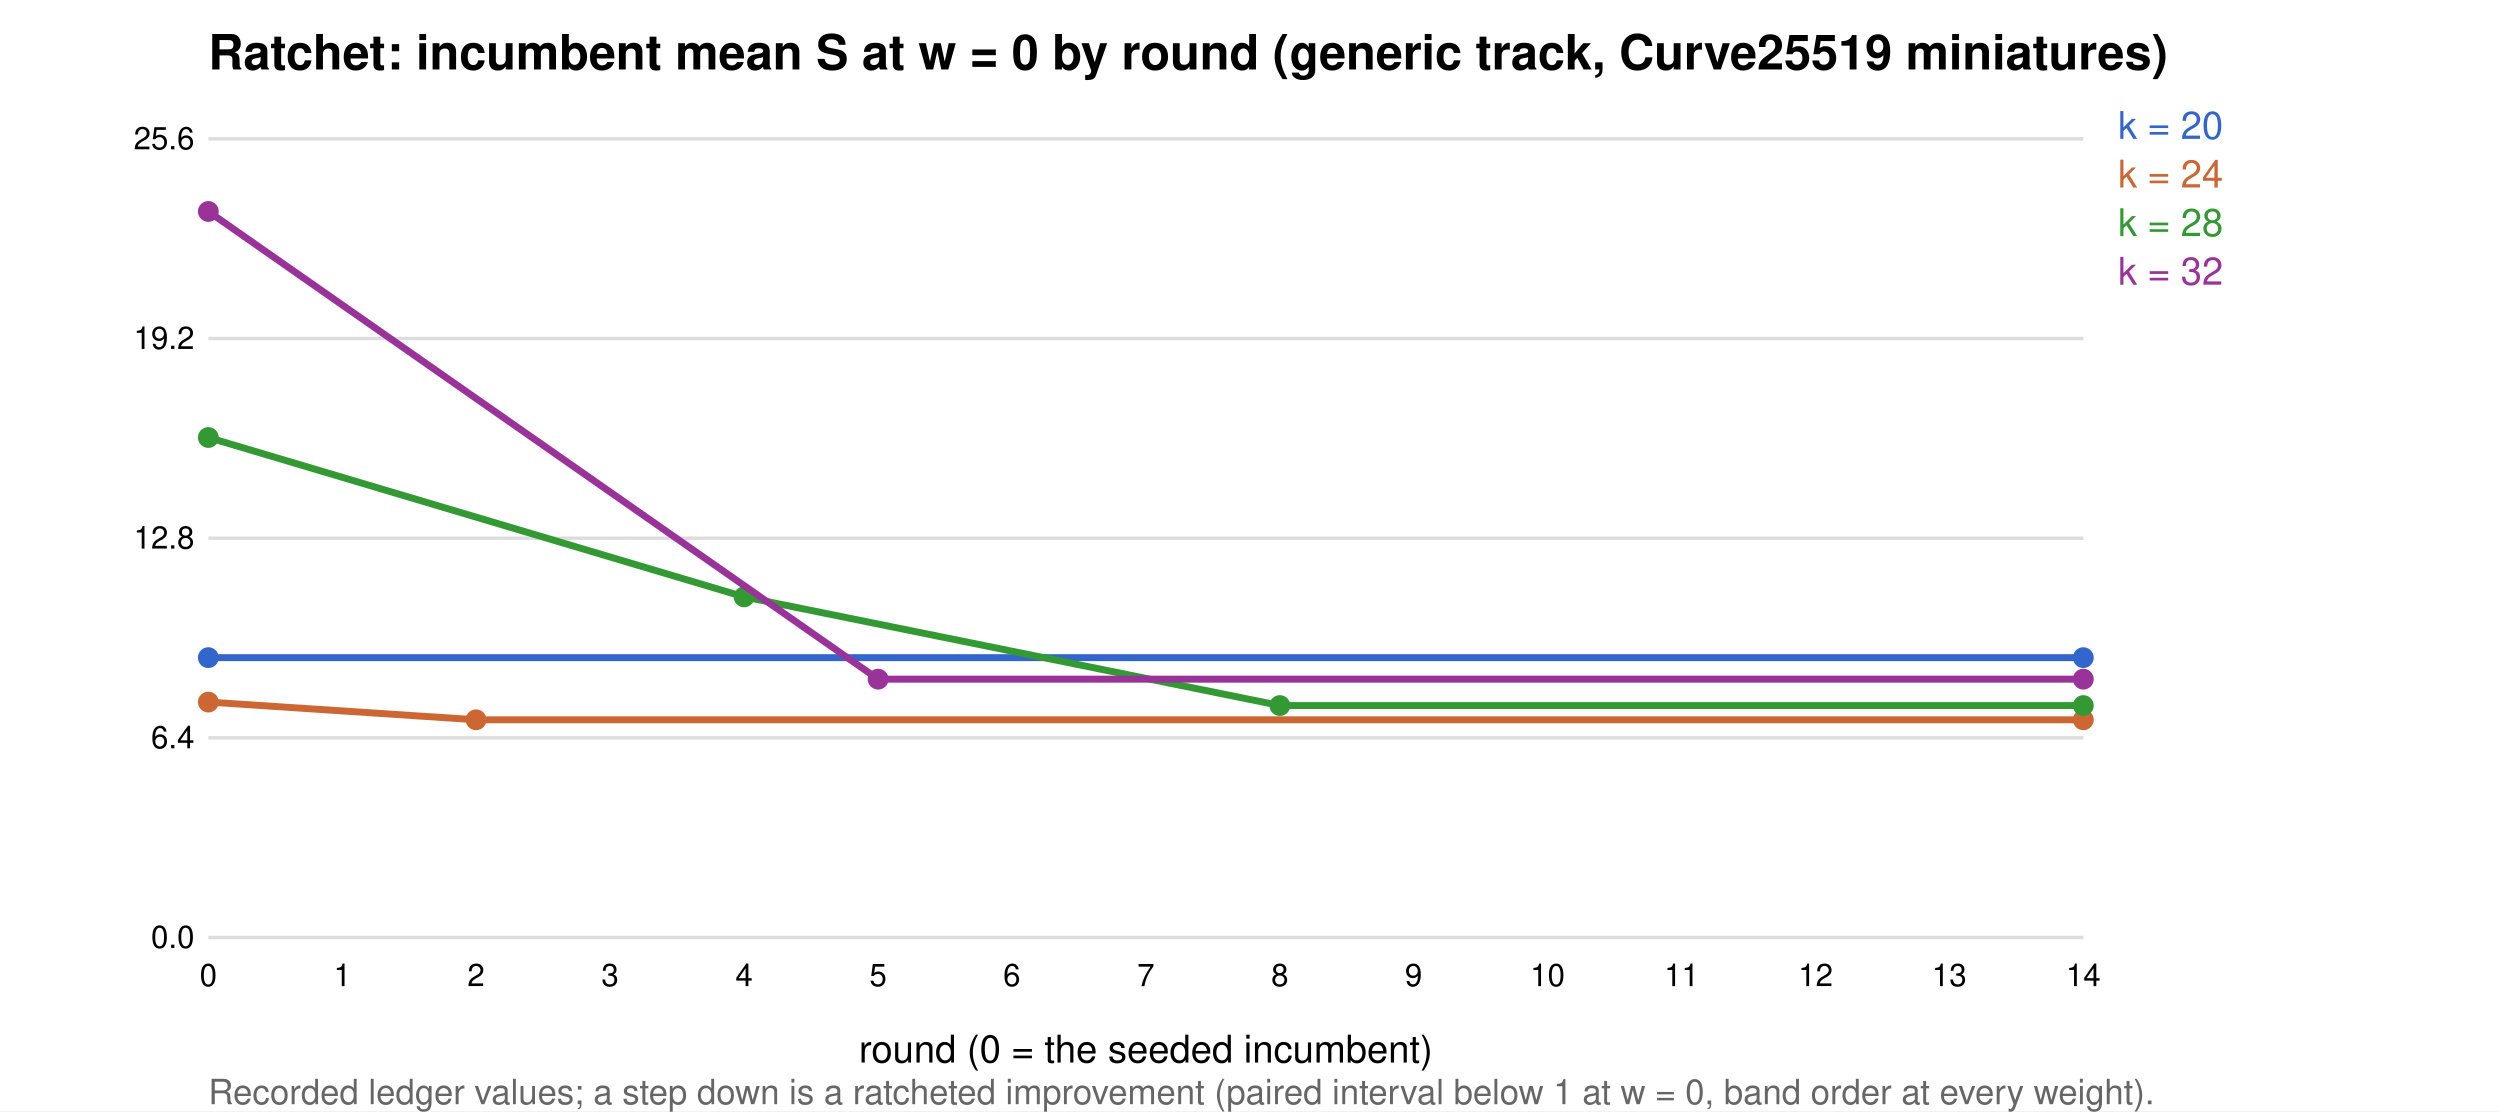
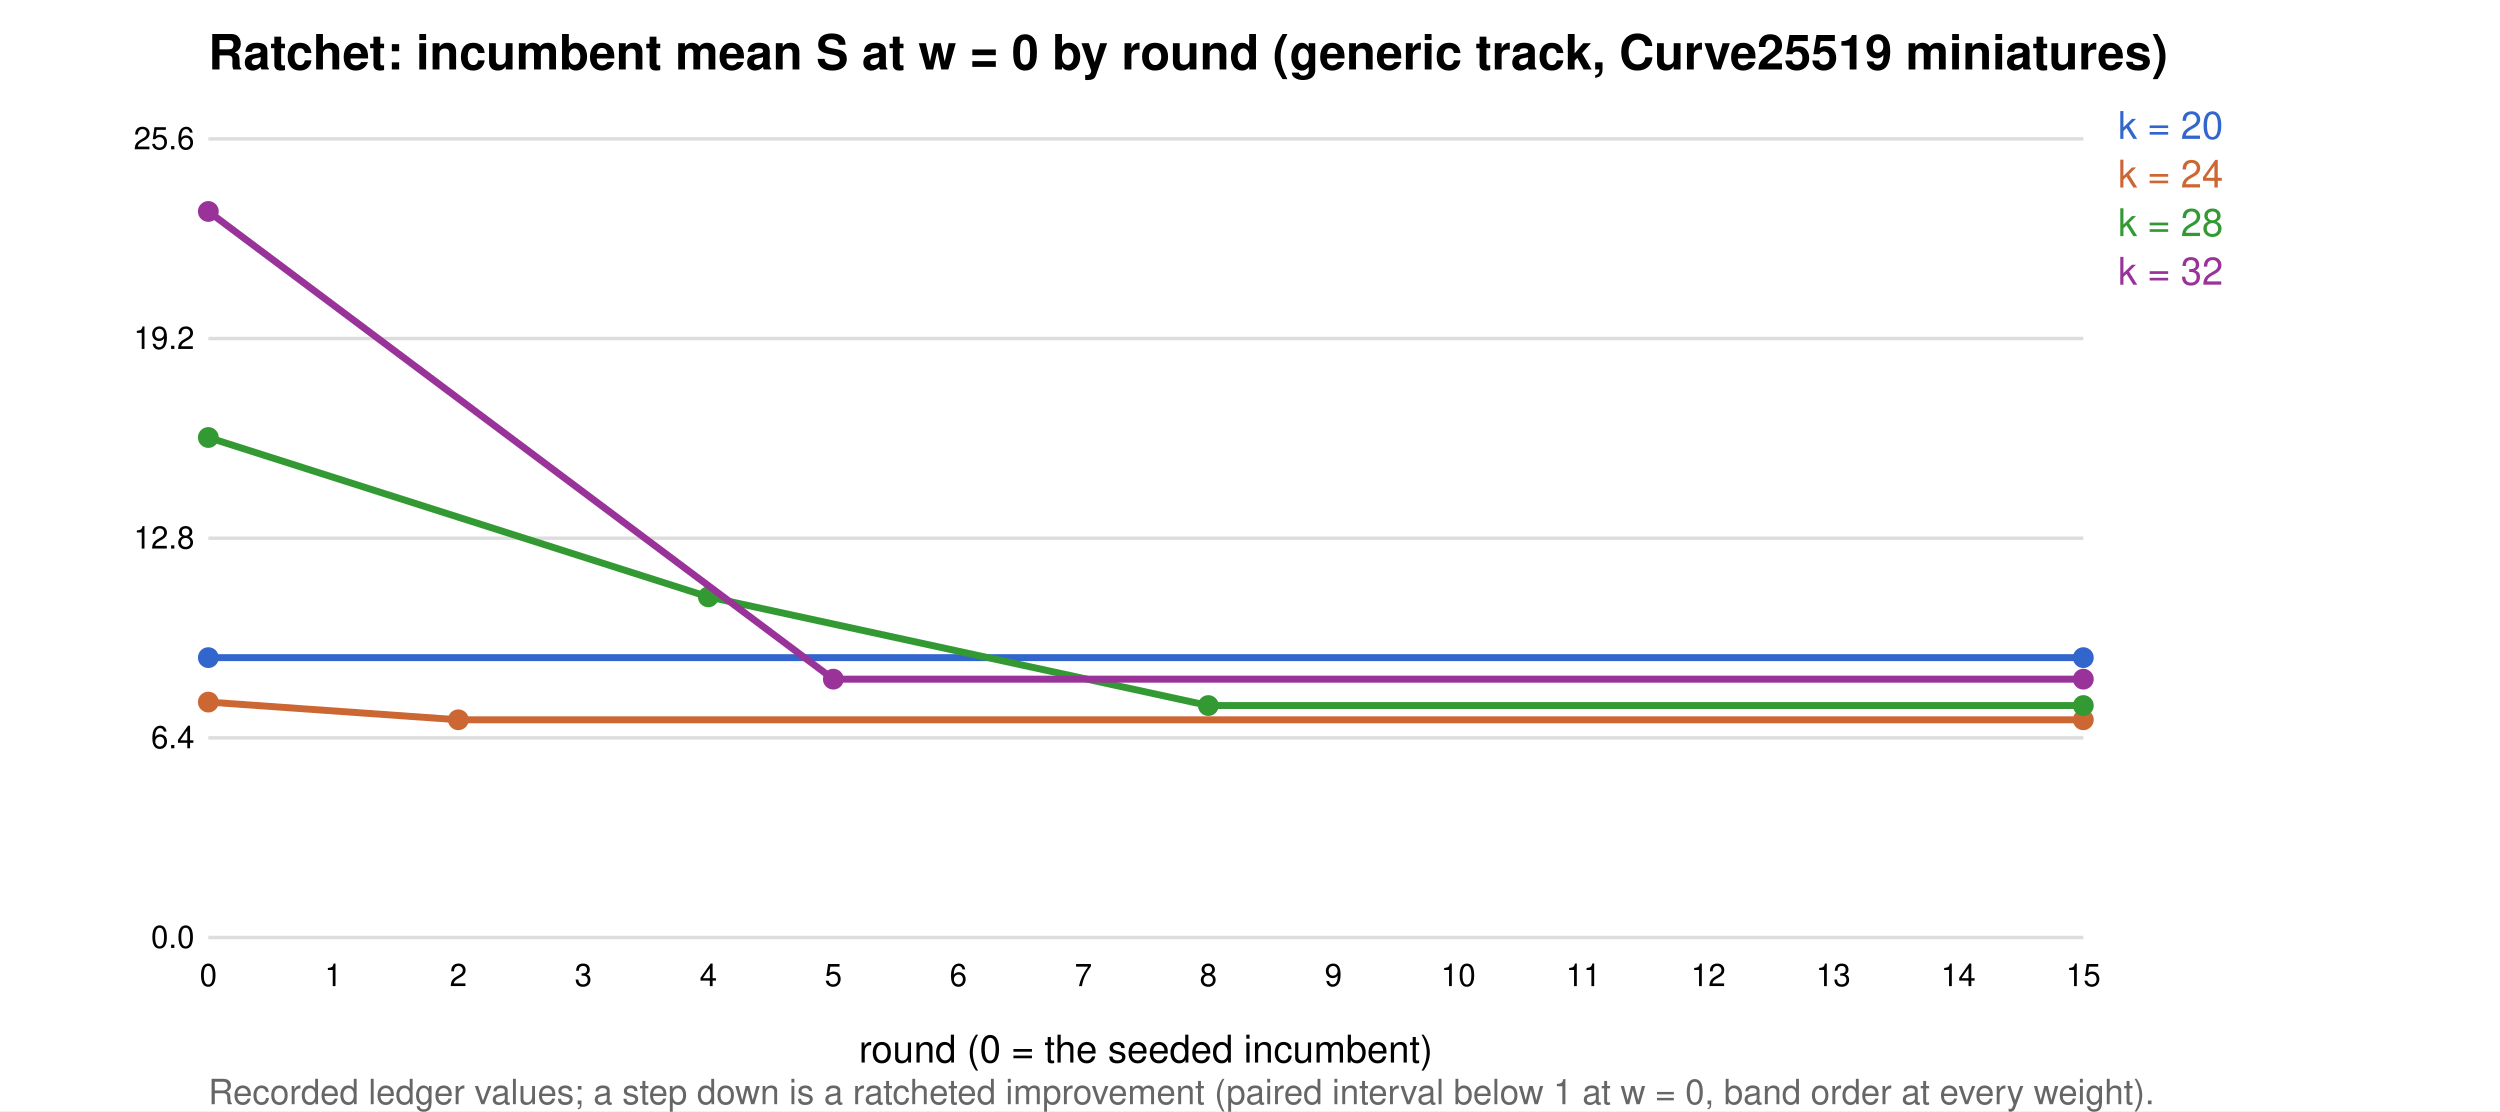
<svg xmlns="http://www.w3.org/2000/svg" width="720" height="320" viewBox="0 0 720 320" font-family="Helvetica,Arial,sans-serif" font-size="11">
  <rect width="100%" height="100%" fill="white" />
  <text x="60" y="20" font-size="14" font-weight="bold">Ratchet: incumbent mean S at w = 0 by round (generic track, Curve25519 miniatures)</text>
  <line x1="60" x2="600" y1="270.0" y2="270.0" stroke="#ddd" />
  <text x="56" y="273.0" text-anchor="end" font-size="9">0.0</text>
  <line x1="60" x2="600" y1="212.5" y2="212.5" stroke="#ddd" />
  <text x="56" y="215.5" text-anchor="end" font-size="9">6.4</text>
  <line x1="60" x2="600" y1="155.0" y2="155.0" stroke="#ddd" />
  <text x="56" y="158.0" text-anchor="end" font-size="9">12.8</text>
  <line x1="60" x2="600" y1="97.5" y2="97.5" stroke="#ddd" />
  <text x="56" y="100.5" text-anchor="end" font-size="9">19.2</text>
  <line x1="60" x2="600" y1="40.0" y2="40.0" stroke="#ddd" />
  <text x="56" y="43.0" text-anchor="end" font-size="9">25.6</text>
  <polyline fill="none" stroke="#36c" stroke-width="2" points="60.0,189.4 600.0,189.4" />
  <circle cx="60.0" cy="189.4" r="3" fill="#36c" />
  <circle cx="600.0" cy="189.4" r="3" fill="#36c" />
  <text x="610" y="40" fill="#36c">k = 20</text>
-   <polyline fill="none" stroke="#c63" stroke-width="2" points="60.0,202.2 137.1,207.3 600.0,207.3" />
+   <polyline fill="none" stroke="#c63" stroke-width="2" points="60.0,202.2 132.0,207.3 600.0,207.3" />
  <circle cx="60.0" cy="202.2" r="3" fill="#c63" />
-   <circle cx="137.1" cy="207.3" r="3" fill="#c63" />
+   <circle cx="132.0" cy="207.3" r="3" fill="#c63" />
  <circle cx="600.0" cy="207.3" r="3" fill="#c63" />
  <text x="610" y="54" fill="#c63">k = 24</text>
-   <polyline fill="none" stroke="#393" stroke-width="2" points="60.0,126.0 214.3,171.9 368.6,203.2 600.0,203.2" />
+   <polyline fill="none" stroke="#393" stroke-width="2" points="60.0,126.0 204.0,171.9 348.0,203.2 600.0,203.2" />
  <circle cx="60.0" cy="126.0" r="3" fill="#393" />
-   <circle cx="214.3" cy="171.9" r="3" fill="#393" />
-   <circle cx="368.6" cy="203.2" r="3" fill="#393" />
+   <circle cx="204.0" cy="171.9" r="3" fill="#393" />
+   <circle cx="348.0" cy="203.2" r="3" fill="#393" />
  <circle cx="600.0" cy="203.2" r="3" fill="#393" />
  <text x="610" y="68" fill="#393">k = 28</text>
-   <polyline fill="none" stroke="#939" stroke-width="2" points="60.0,60.9 252.9,195.6 600.0,195.6" />
+   <polyline fill="none" stroke="#939" stroke-width="2" points="60.0,60.9 240.0,195.6 600.0,195.6" />
  <circle cx="60.0" cy="60.9" r="3" fill="#939" />
-   <circle cx="252.9" cy="195.6" r="3" fill="#939" />
+   <circle cx="240.0" cy="195.6" r="3" fill="#939" />
  <circle cx="600.0" cy="195.6" r="3" fill="#939" />
  <text x="610" y="82" fill="#939">k = 32</text>
  <text x="60.0" y="284" text-anchor="middle" font-size="9">0</text>
-   <text x="98.6" y="284" text-anchor="middle" font-size="9">1</text>
-   <text x="137.1" y="284" text-anchor="middle" font-size="9">2</text>
-   <text x="175.7" y="284" text-anchor="middle" font-size="9">3</text>
-   <text x="214.3" y="284" text-anchor="middle" font-size="9">4</text>
-   <text x="252.9" y="284" text-anchor="middle" font-size="9">5</text>
-   <text x="291.4" y="284" text-anchor="middle" font-size="9">6</text>
-   <text x="330.0" y="284" text-anchor="middle" font-size="9">7</text>
-   <text x="368.6" y="284" text-anchor="middle" font-size="9">8</text>
-   <text x="407.1" y="284" text-anchor="middle" font-size="9">9</text>
-   <text x="445.7" y="284" text-anchor="middle" font-size="9">10</text>
-   <text x="484.3" y="284" text-anchor="middle" font-size="9">11</text>
-   <text x="522.9" y="284" text-anchor="middle" font-size="9">12</text>
-   <text x="561.4" y="284" text-anchor="middle" font-size="9">13</text>
-   <text x="600.0" y="284" text-anchor="middle" font-size="9">14</text>
+   <text x="96.0" y="284" text-anchor="middle" font-size="9">1</text>
+   <text x="132.0" y="284" text-anchor="middle" font-size="9">2</text>
+   <text x="168.0" y="284" text-anchor="middle" font-size="9">3</text>
+   <text x="204.0" y="284" text-anchor="middle" font-size="9">4</text>
+   <text x="240.0" y="284" text-anchor="middle" font-size="9">5</text>
+   <text x="276.0" y="284" text-anchor="middle" font-size="9">6</text>
+   <text x="312.0" y="284" text-anchor="middle" font-size="9">7</text>
+   <text x="348.0" y="284" text-anchor="middle" font-size="9">8</text>
+   <text x="384.0" y="284" text-anchor="middle" font-size="9">9</text>
+   <text x="420.0" y="284" text-anchor="middle" font-size="9">10</text>
+   <text x="456.0" y="284" text-anchor="middle" font-size="9">11</text>
+   <text x="492.0" y="284" text-anchor="middle" font-size="9">12</text>
+   <text x="528.0" y="284" text-anchor="middle" font-size="9">13</text>
+   <text x="564.0" y="284" text-anchor="middle" font-size="9">14</text>
+   <text x="600.0" y="284" text-anchor="middle" font-size="9">15</text>
  <text x="330" y="306" text-anchor="middle">round (0 = the seeded incumbent)</text>
  <text x="60" y="318" font-size="10" fill="#666">Recorded ledger values; a step down is a ratcheted improvement (paired interval below 1 at w = 0, band order at every weight).</text>
</svg>
